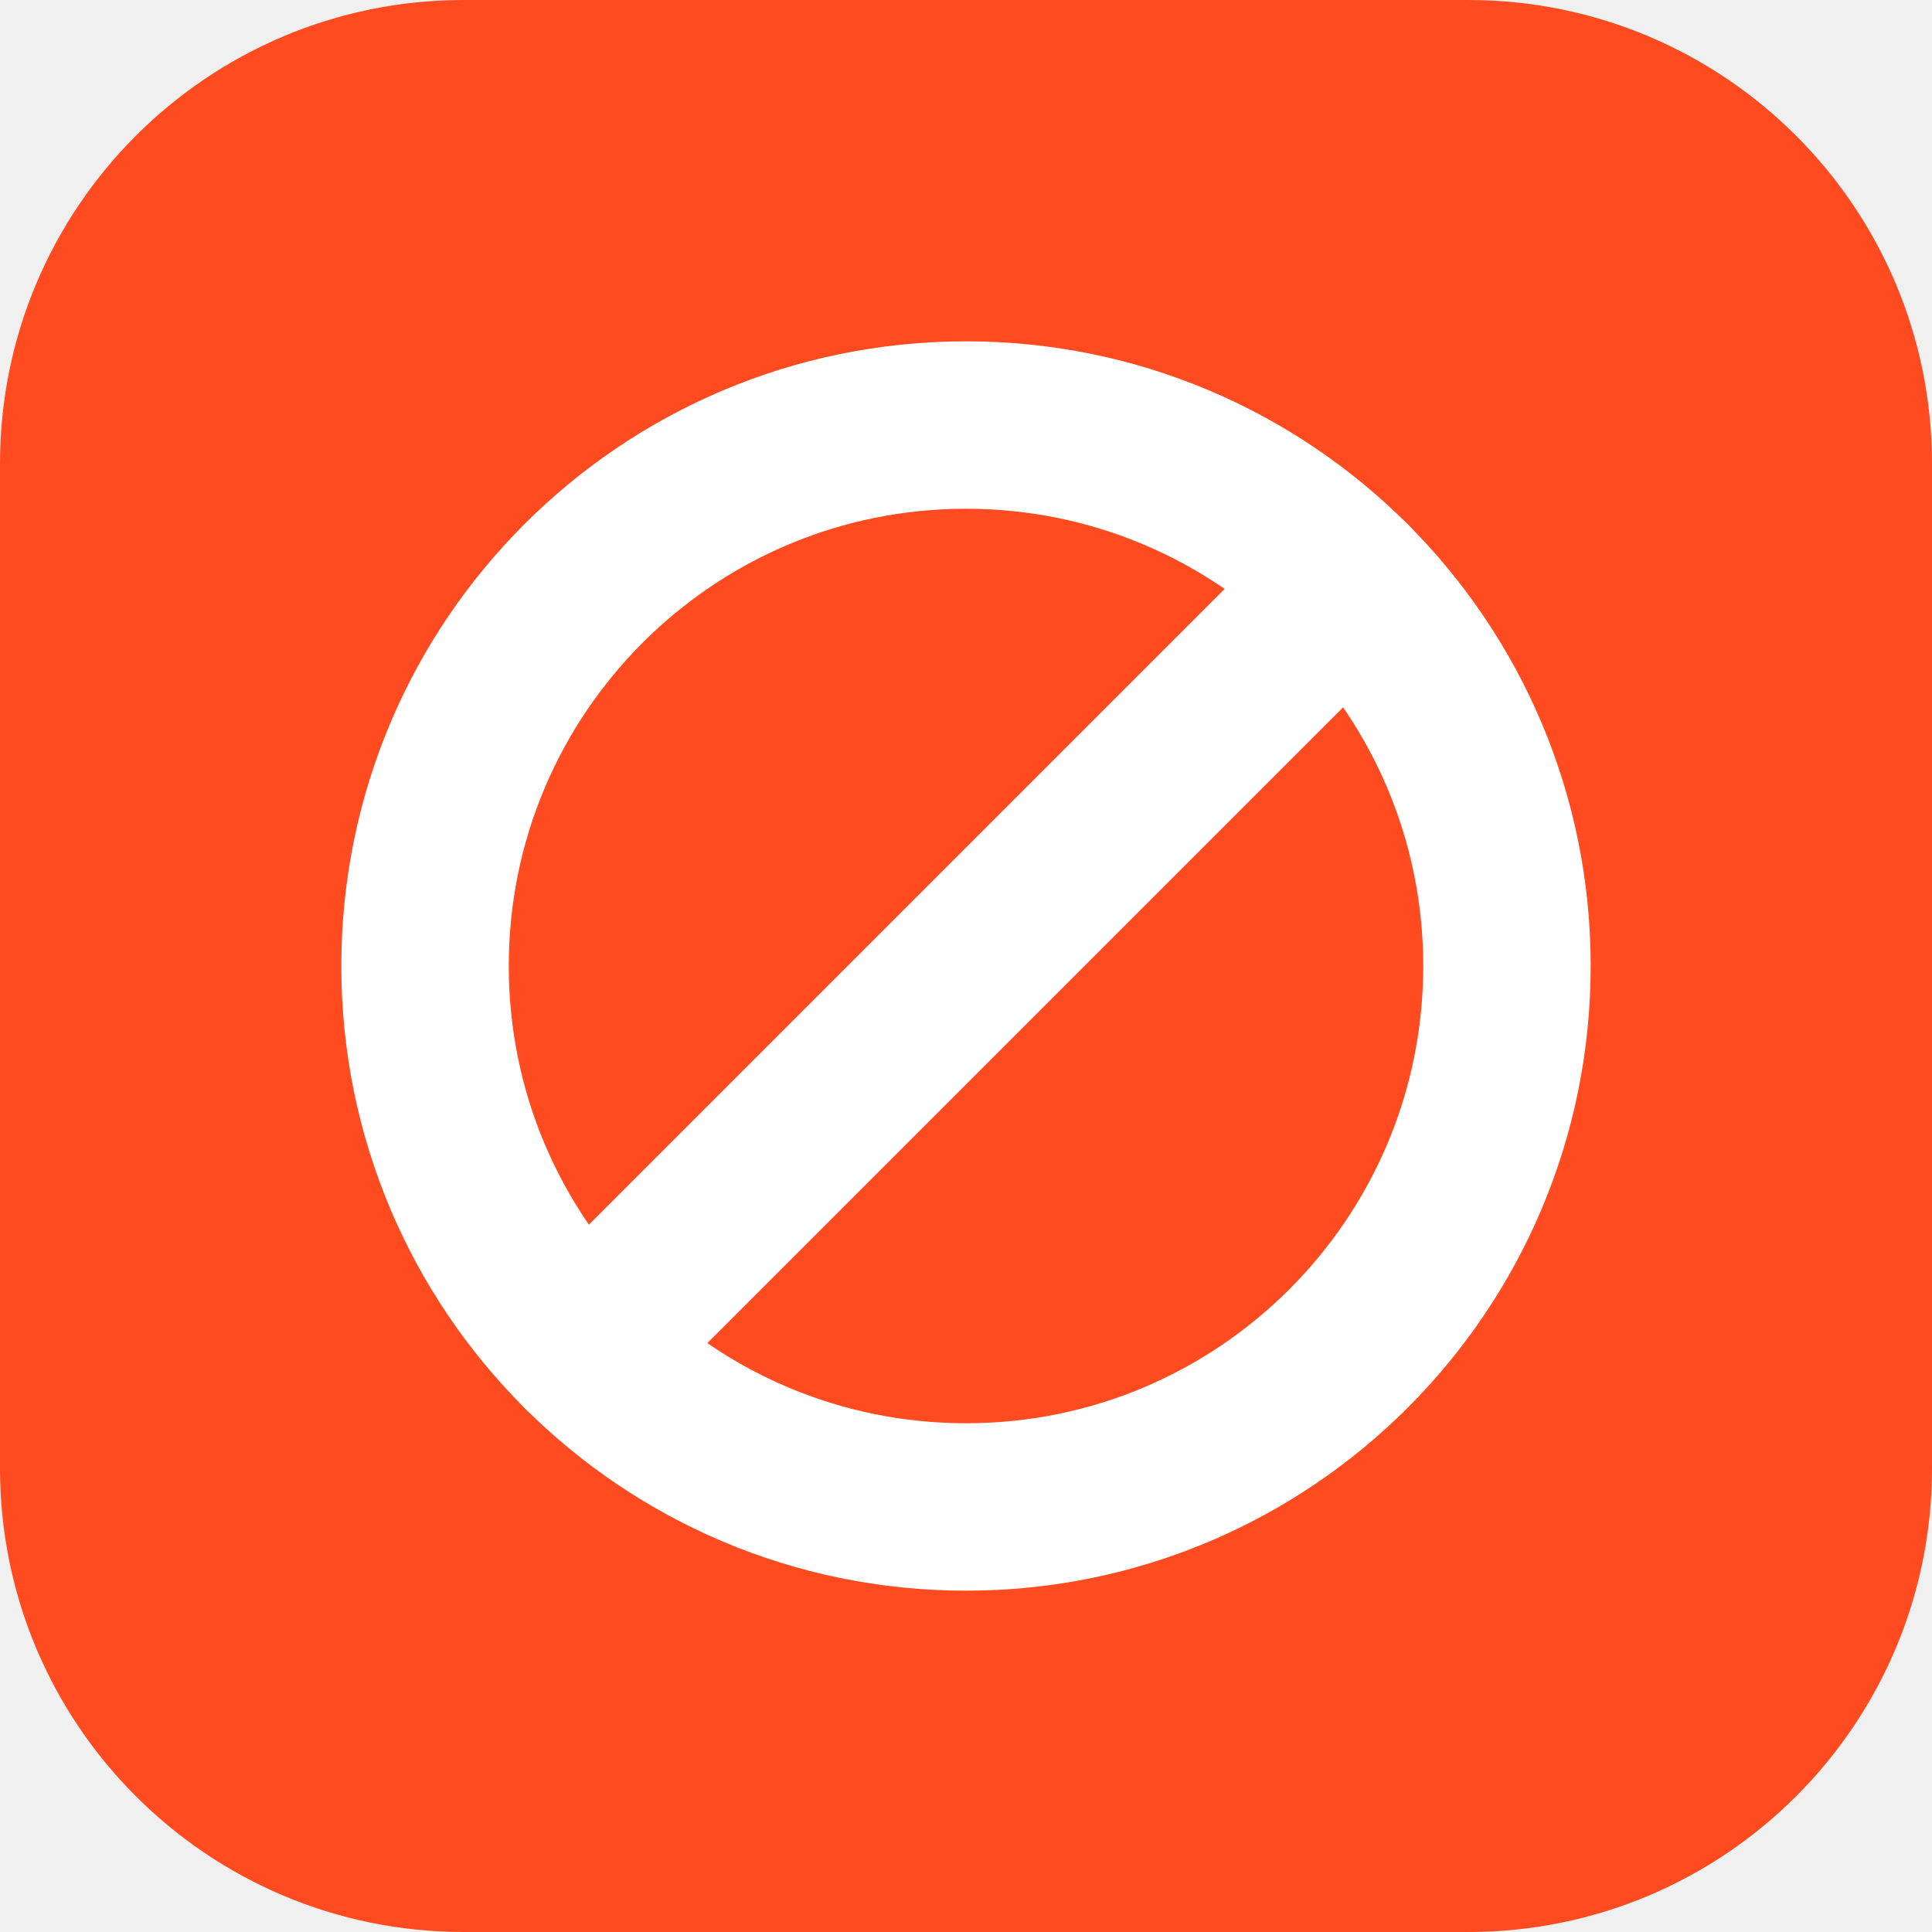
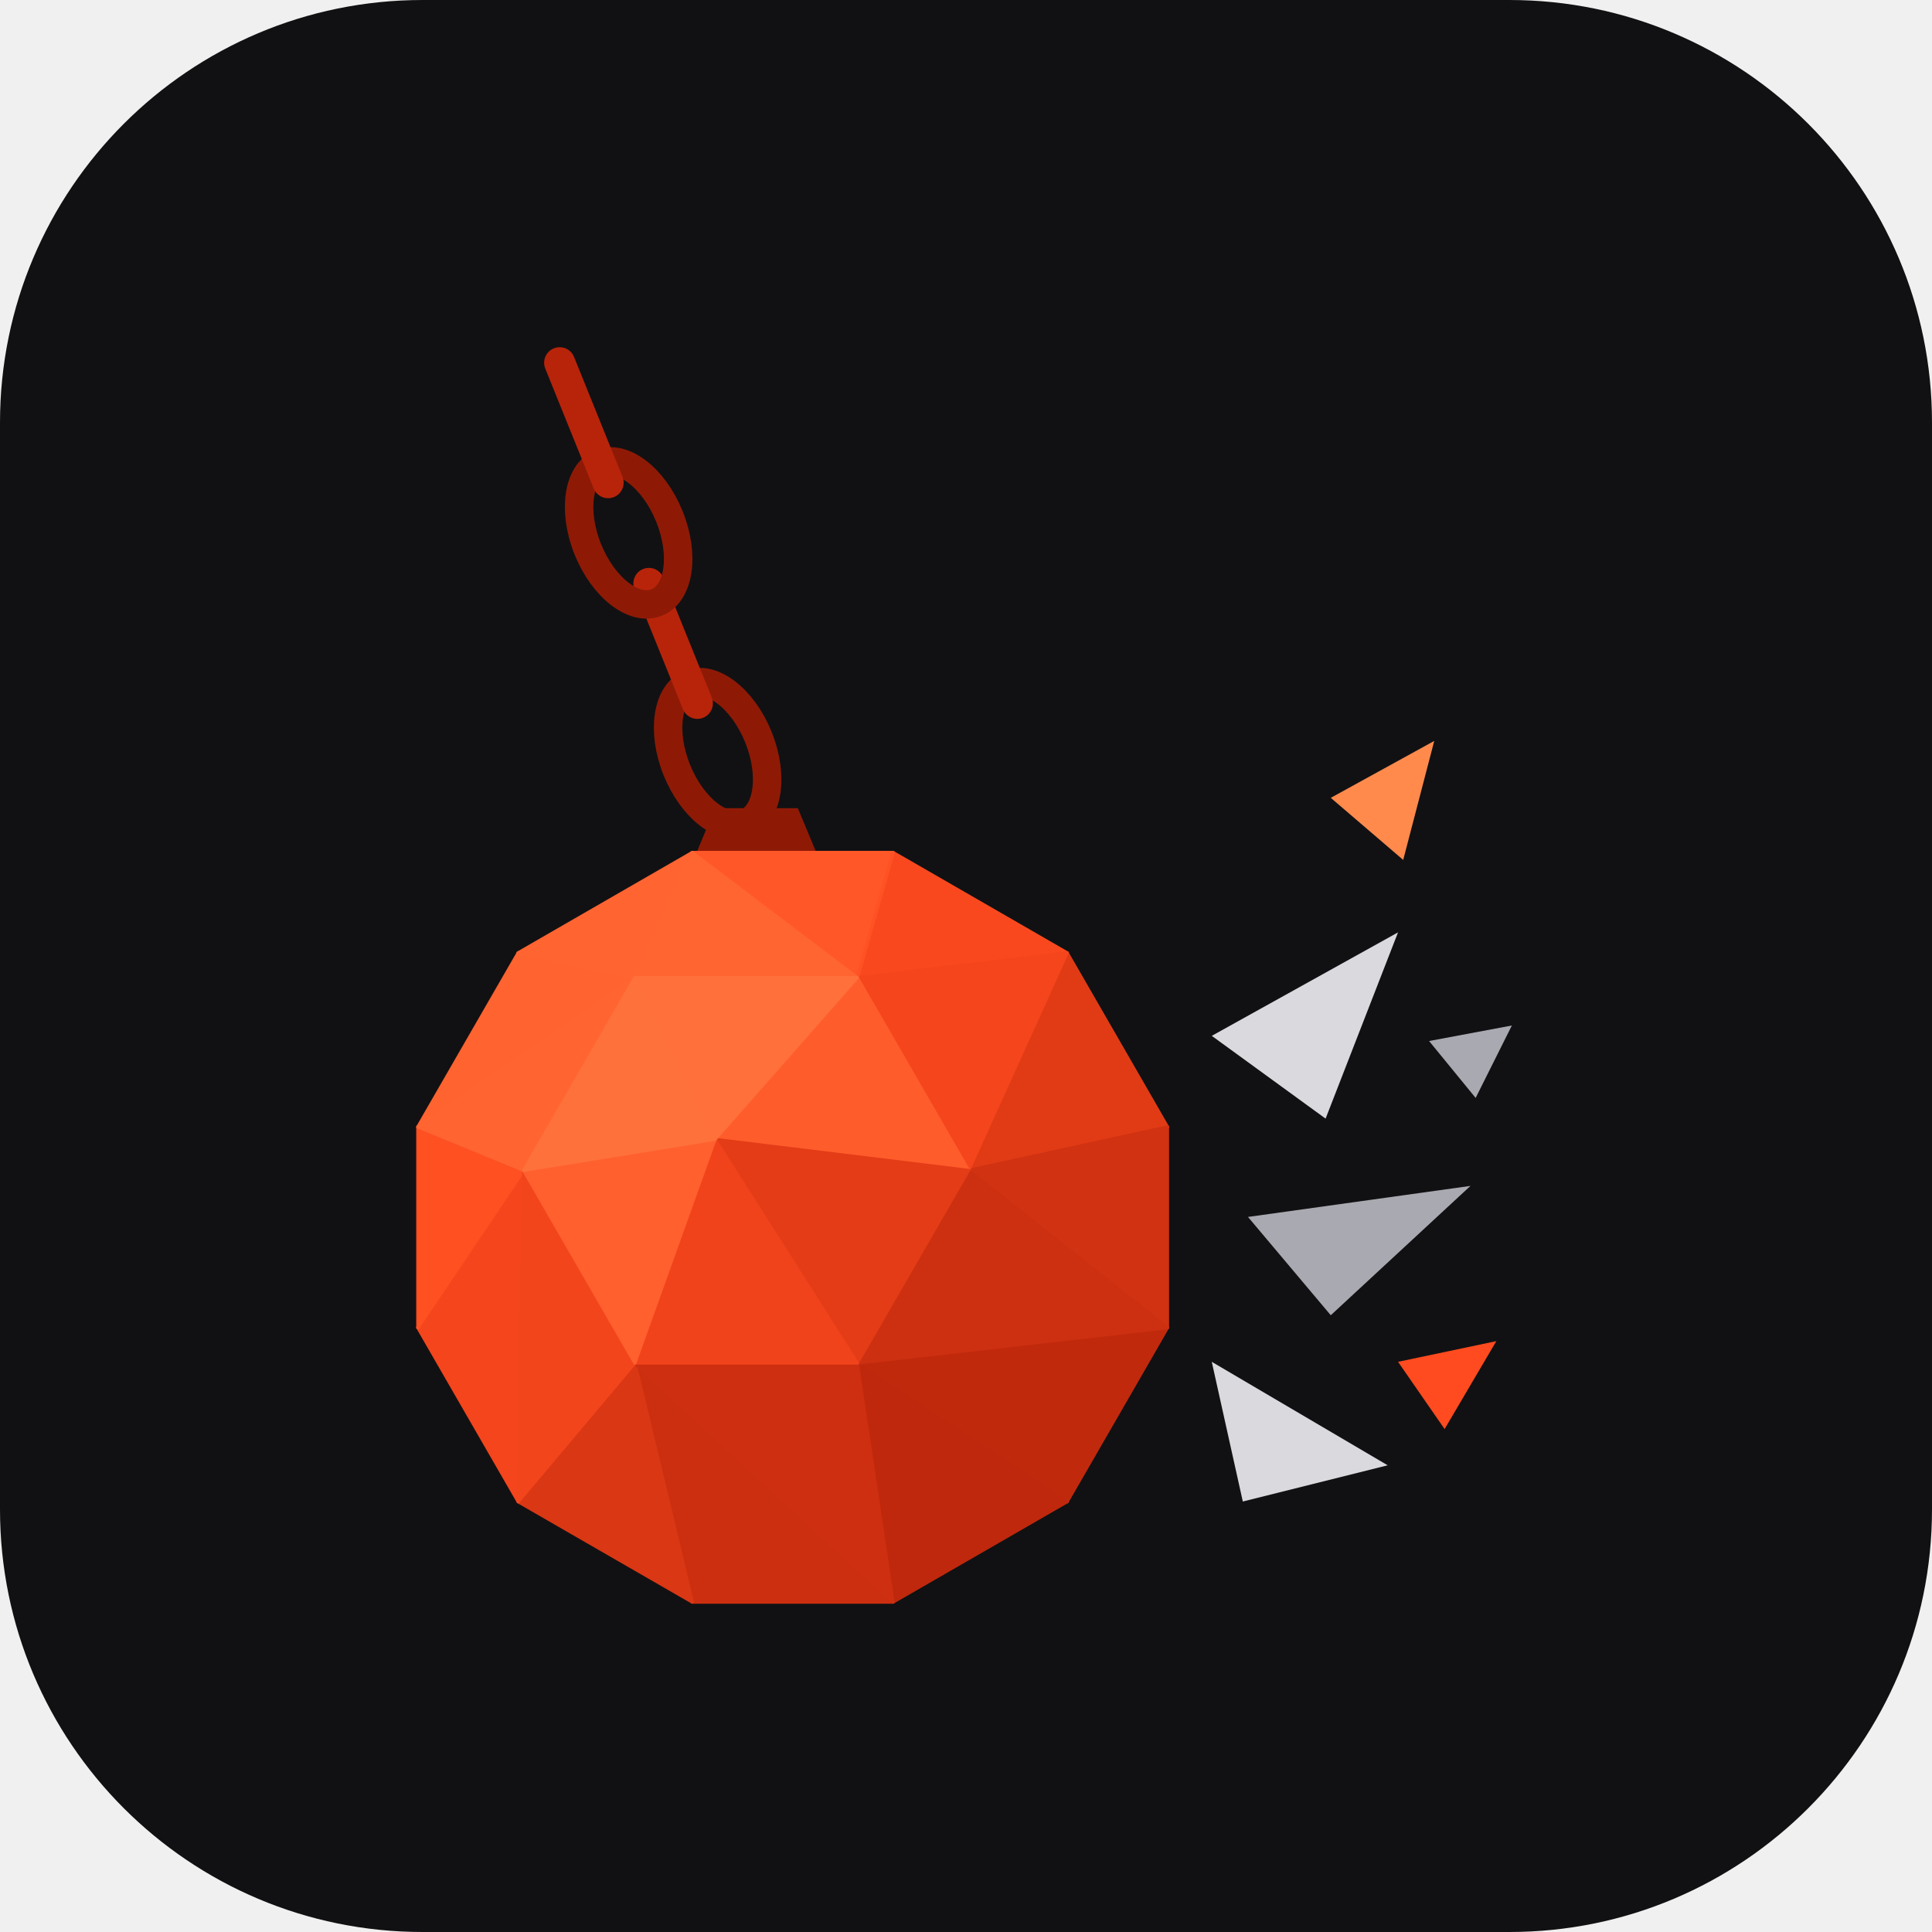
- <svg xmlns="http://www.w3.org/2000/svg" viewBox="40 70 150 150">
-   <rect x="40" y="70" width="150" height="150" rx="36" fill="#ff4b1f" />
-   <circle cx="115" cy="145" r="42" fill="none" stroke="#ffffff" stroke-width="13" />
-   <line x1="85.302" y1="174.698" x2="144.698" y2="115.302" stroke="#ffffff" stroke-width="13" stroke-linecap="round" />
+ <svg xmlns="http://www.w3.org/2000/svg" viewBox="0 0 1024 1024">
+   <rect width="1024" height="1024" rx="224" fill="#111113" />
+   <g transform="translate(150 150) scale(1.3712) translate(-25.0 65.0)">
+     <polygon points="182.0,162.0 234.0,162.0 224.0,138.0 192.0,138.0" fill="#8e1a06" />
+     <ellipse cx="193.0" cy="116.9" rx="17" ry="29" transform="rotate(-22 193.0 116.9)" fill="none" stroke="#8e1a06" stroke-width="11" />
+     <rect x="169.8" y="43.3" width="12" height="62" rx="6" transform="rotate(-22 175.8 74.3)" fill="#b8240a" />
+     <ellipse cx="158.6" cy="31.6" rx="17" ry="29" transform="rotate(-22 158.6 31.6)" fill="none" stroke="#8e1a06" stroke-width="11" />
+     <rect x="135.3" y="-42.0" width="12" height="62" rx="6" transform="rotate(-22 141.3 -11.0)" fill="#b8240a" />
+     <polygon points="260.8,155.1 328.1,193.9 247.0,203.5" fill="#fa481e" stroke="#fa481e" stroke-width="1.2" stroke-linejoin="round" />
+     <polygon points="328.1,193.9 366.9,261.2 290.0,278.0" fill="#e13b16" stroke="#e13b16" stroke-width="1.2" stroke-linejoin="round" />
+     <polygon points="366.9,261.2 290.0,278.0 290.0,278.0" fill="#de3915" stroke="#de3915" stroke-width="1.2" stroke-linejoin="round" />
+     <polygon points="366.9,261.2 366.9,338.8 290.0,278.0" fill="#d13211" stroke="#d13211" stroke-width="1.2" stroke-linejoin="round" />
+     <polygon points="366.9,338.8 328.1,406.1 247.0,352.5" fill="#c1290d" stroke="#c1290d" stroke-width="1.2" stroke-linejoin="round" />
+     <polygon points="328.1,406.1 247.0,352.5 247.0,352.5" fill="#c42b0e" stroke="#c42b0e" stroke-width="1.2" stroke-linejoin="round" />
+     <polygon points="328.1,406.1 260.8,444.9 247.0,352.5" fill="#bf280c" stroke="#bf280c" stroke-width="1.2" stroke-linejoin="round" />
+     <polygon points="260.8,444.9 183.2,444.9 161.0,352.5" fill="#cc2f10" stroke="#cc2f10" stroke-width="1.2" stroke-linejoin="round" />
+     <polygon points="183.2,444.9 161.0,352.5 161.0,352.5" fill="#dd3915" stroke="#dd3915" stroke-width="1.2" stroke-linejoin="round" />
+     <polygon points="183.2,444.9 115.9,406.1 161.0,352.5" fill="#da3714" stroke="#da3714" stroke-width="1.2" stroke-linejoin="round" />
+     <polygon points="115.9,406.1 77.1,338.8 118.0,278.0" fill="#f4451c" stroke="#f4451c" stroke-width="1.2" stroke-linejoin="round" />
+     <polygon points="77.1,338.8 118.0,278.0 118.0,278.0" fill="#ff5124" stroke="#ff5124" stroke-width="1.2" stroke-linejoin="round" />
+     <polygon points="77.1,338.8 77.1,261.2 118.0,278.0" fill="#ff5022" stroke="#ff5022" stroke-width="1.2" stroke-linejoin="round" />
+     <polygon points="77.1,261.2 115.9,193.9 161.0,203.5" fill="#ff6330" stroke="#ff6330" stroke-width="1.2" stroke-linejoin="round" />
+     <polygon points="115.9,193.9 161.0,203.5 161.0,203.5" fill="#ff6733" stroke="#ff6733" stroke-width="1.2" stroke-linejoin="round" />
+     <polygon points="115.9,193.9 183.2,155.1 161.0,203.5" fill="#ff6431" stroke="#ff6431" stroke-width="1.2" stroke-linejoin="round" />
+     <polygon points="183.2,155.1 260.8,155.1 247.0,203.5" fill="#ff5728" stroke="#ff5728" stroke-width="1.2" stroke-linejoin="round" />
+     <polygon points="260.8,155.1 247.0,203.5 247.0,203.5" fill="#ff5224" stroke="#ff5224" stroke-width="1.2" stroke-linejoin="round" />
+     <polygon points="328.1,193.9 247.0,203.5 290.0,278.0" fill="#f5451c" stroke="#f5451c" stroke-width="1.2" stroke-linejoin="round" />
+     <polygon points="366.9,338.8 290.0,278.0 247.0,352.5" fill="#cd3010" stroke="#cd3010" stroke-width="1.2" stroke-linejoin="round" />
+     <polygon points="260.8,444.9 247.0,352.5 161.0,352.5" fill="#cd2f10" stroke="#cd2f10" stroke-width="1.2" stroke-linejoin="round" />
+     <polygon points="115.9,406.1 161.0,352.5 118.0,278.0" fill="#f3451c" stroke="#f3451c" stroke-width="1.2" stroke-linejoin="round" />
+     <polygon points="77.1,261.2 118.0,278.0 161.0,203.5" fill="#ff6431" stroke="#ff6431" stroke-width="1.2" stroke-linejoin="round" />
+     <polygon points="183.2,155.1 161.0,203.5 247.0,203.5" fill="#ff6531" stroke="#ff6531" stroke-width="1.2" stroke-linejoin="round" />
+     <polygon points="247.0,203.5 290.0,278.0 192.0,266.0" fill="#ff5c2b" stroke="#ff5c2b" stroke-width="1.2" stroke-linejoin="round" />
+     <polygon points="290.0,278.0 247.0,352.5 192.0,266.0" fill="#e33c17" stroke="#e33c17" stroke-width="1.2" stroke-linejoin="round" />
+     <polygon points="247.0,352.5 161.0,352.5 192.0,266.0" fill="#f1431b" stroke="#f1431b" stroke-width="1.2" stroke-linejoin="round" />
+     <polygon points="161.0,352.5 118.0,278.0 192.0,266.0" fill="#ff602e" stroke="#ff602e" stroke-width="1.2" stroke-linejoin="round" />
+     <polygon points="118.0,278.0 161.0,203.5 192.0,266.0" fill="#ff713a" stroke="#ff713a" stroke-width="1.2" stroke-linejoin="round" />
+     <polygon points="161.0,203.5 247.0,203.5 192.0,266.0" fill="#ff703a" stroke="#ff703a" stroke-width="1.2" stroke-linejoin="round" />
+     <polygon points="384.0,226.0 456.0,186.0 428.0,258.0" fill="#d9d9de" />
+     <polygon points="398.0,296.0 484.0,284.0 430.0,334.0" fill="#a9a9b1" />
+     <polygon points="384.0,352.0 452.0,392.0 396.0,406.0" fill="#d9d9de" />
+     <polygon points="430.0,134.0 470.0,112.0 458.0,158.0" fill="#ff8a4c" />
+     <polygon points="456.0,352.0 494.0,344.0 474.0,378.0" fill="#ff4b1f" />
+     <polygon points="468.0,228.0 500.0,222.0 486.0,250.0" fill="#a9a9b1" />
+   </g>
</svg>
